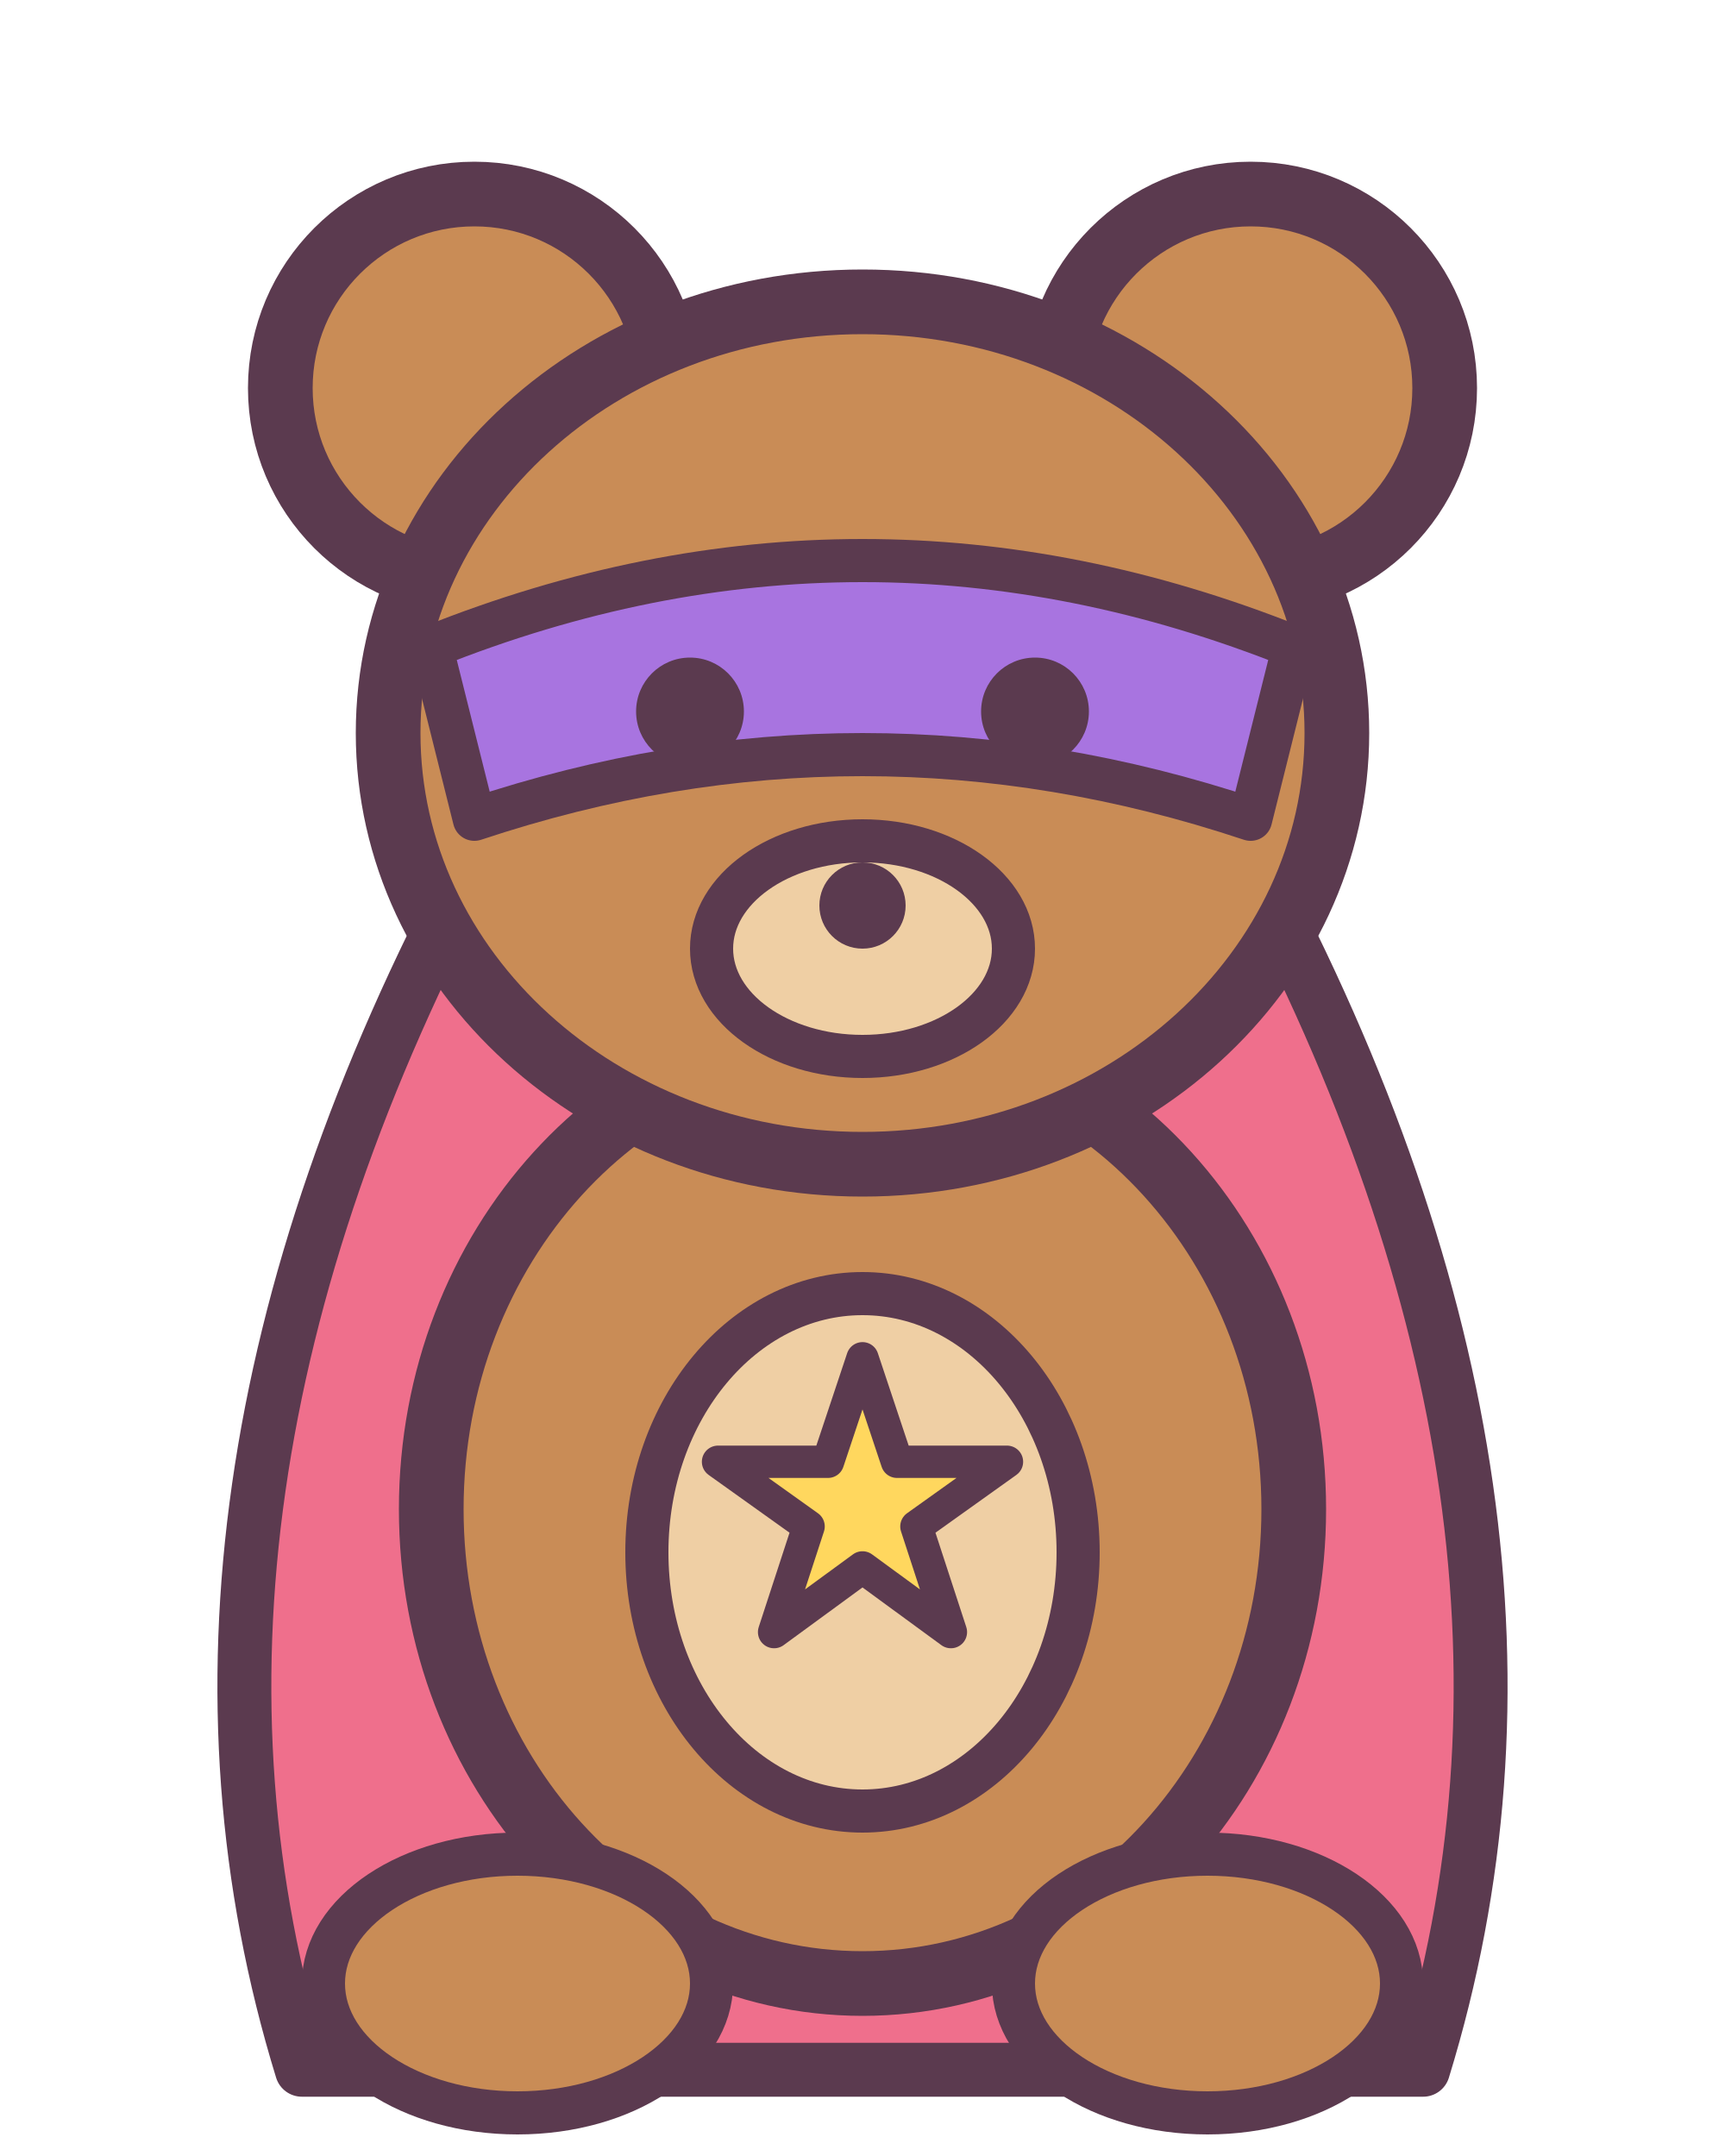
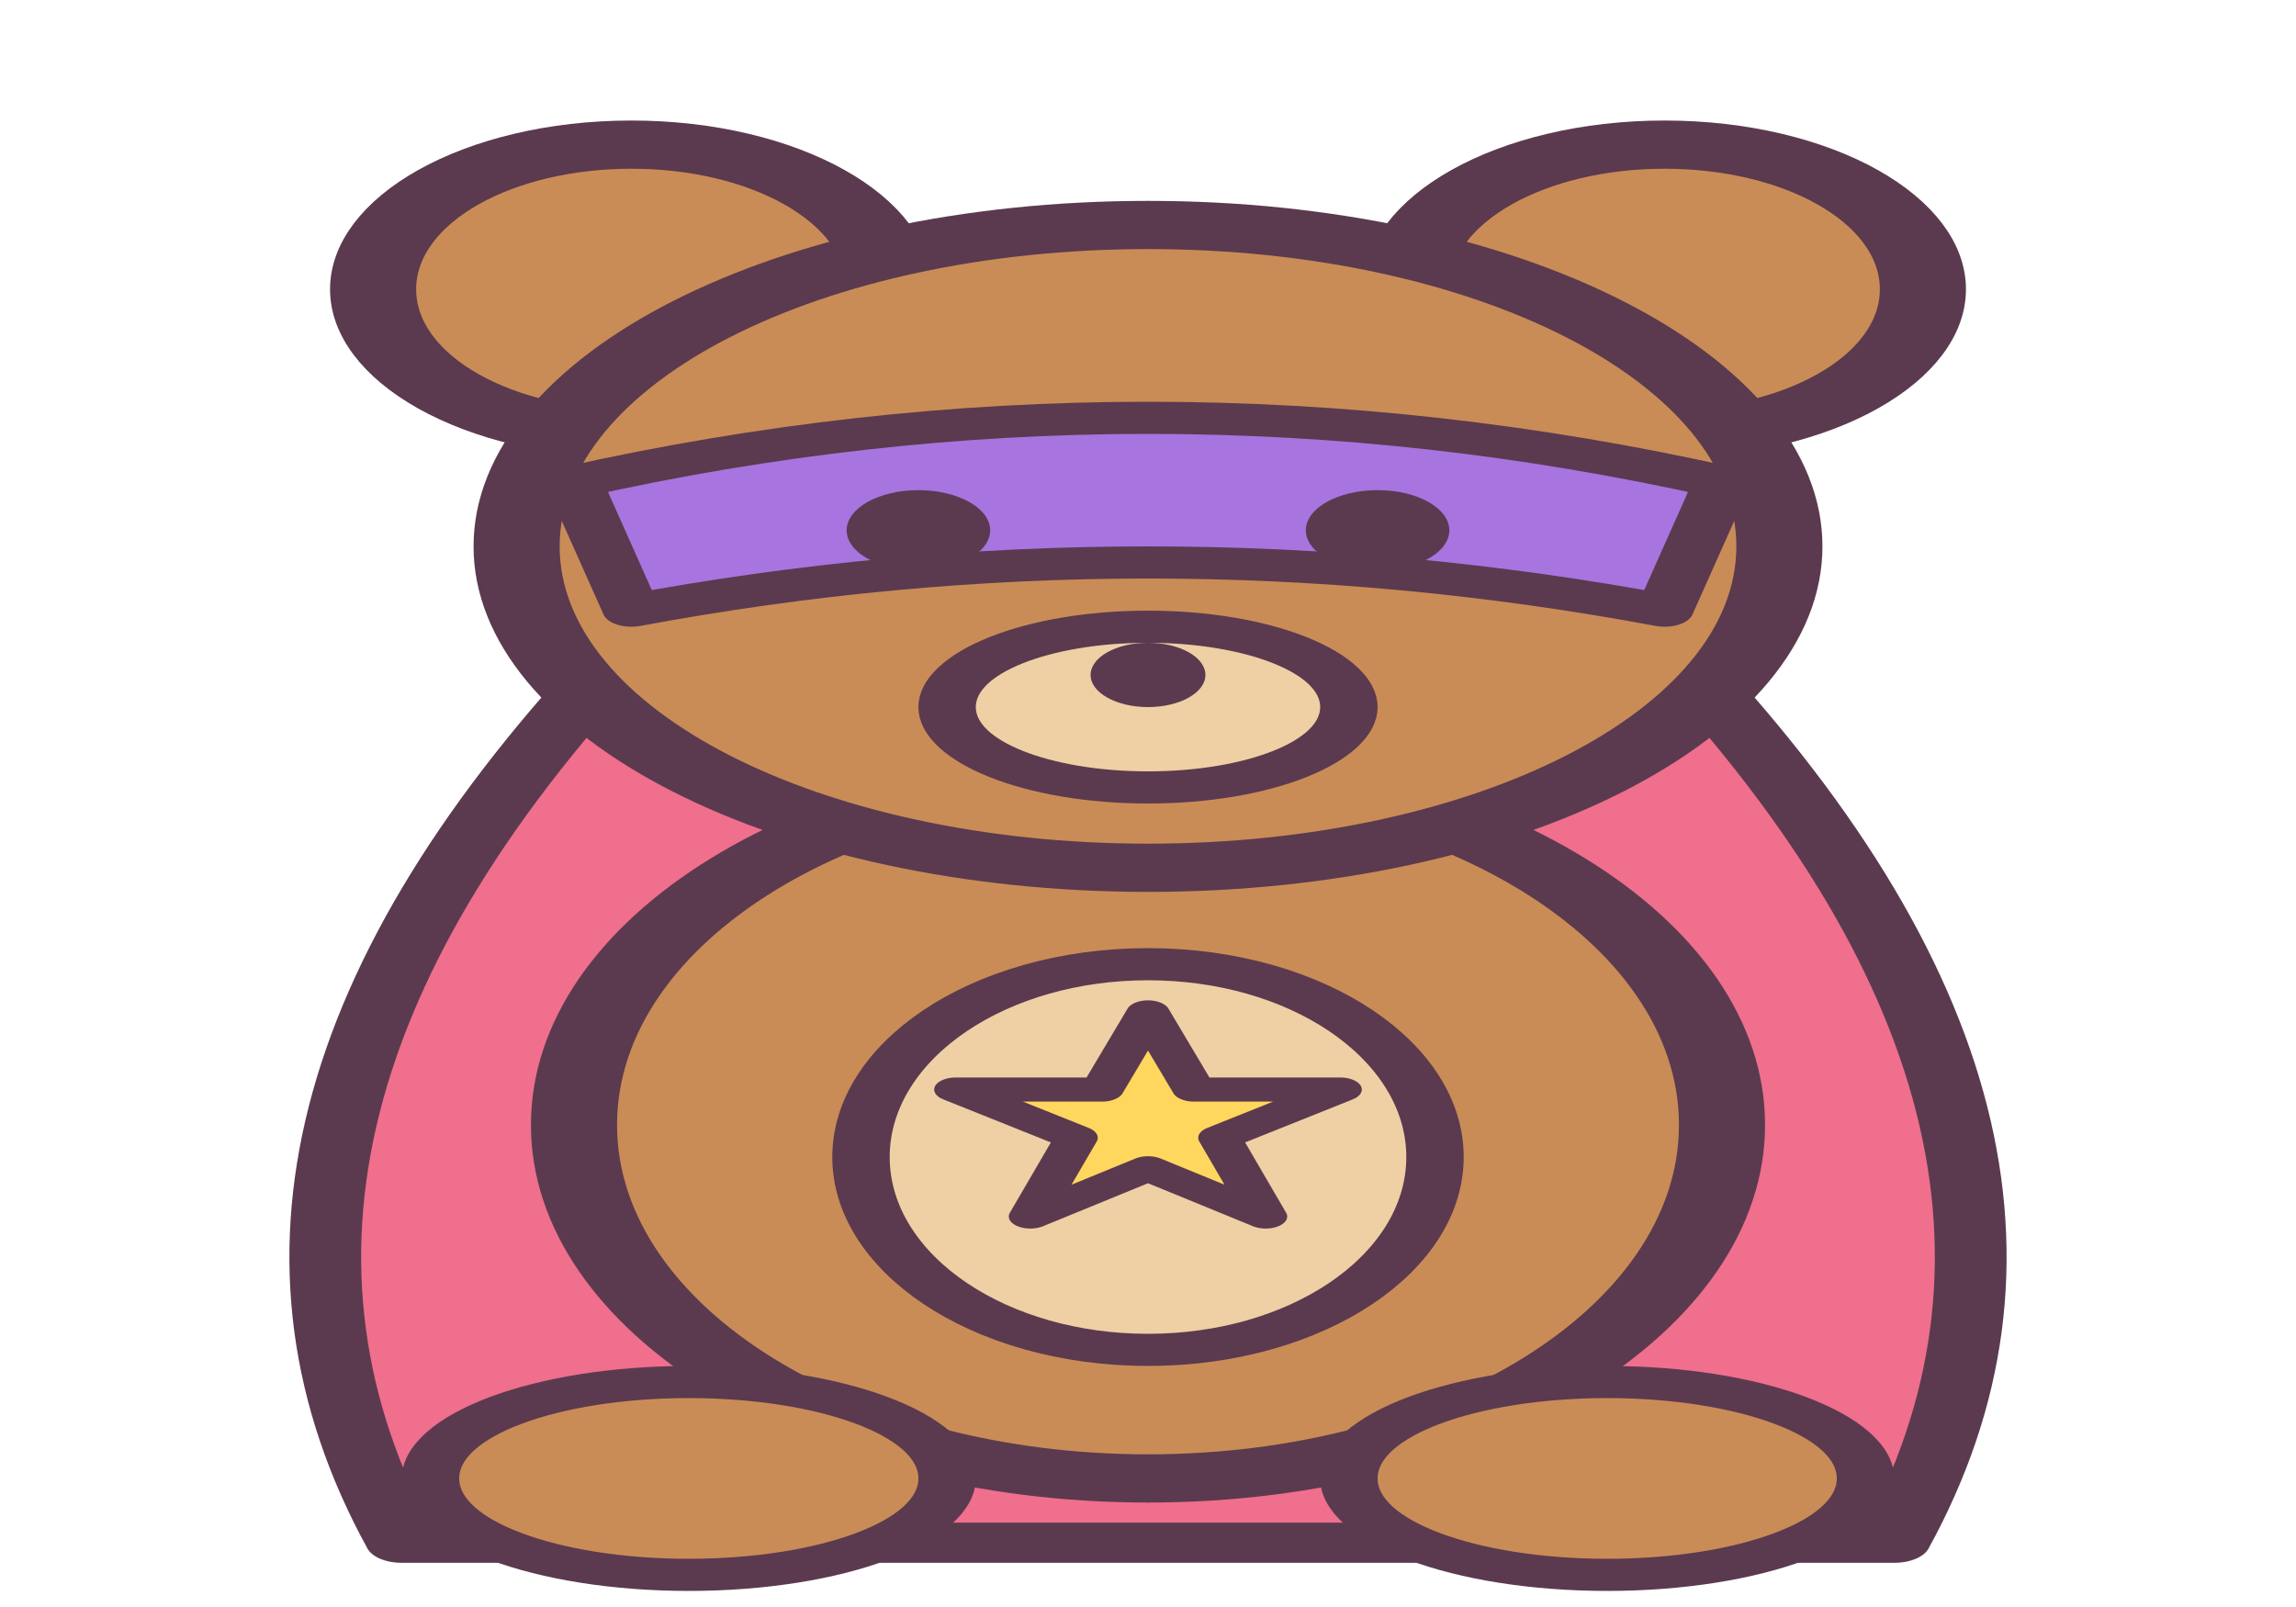
- <svg xmlns="http://www.w3.org/2000/svg" width="80" height="100" viewBox="0 0 80 100">
+ <svg xmlns="http://www.w3.org/2000/svg" width="110" height="77" preserveAspectRatio="none" viewBox="0 0 80 100">
  <defs />
  <g stroke="#5b3a4f" stroke-width="3" stroke-linejoin="round" stroke-linecap="round">
    <path d="M22,40 Q6,70 14,96 L66,96 Q74,70 58,40 Z" fill="#ef6f8c" stroke-width="2.5" />
    <ellipse cx="40" cy="70" rx="20" ry="22" fill="#c98c56" />
    <ellipse cx="24" cy="92" rx="9" ry="6" fill="#c98c56" stroke-width="2" />
    <ellipse cx="56" cy="92" rx="9" ry="6" fill="#c98c56" stroke-width="2" />
    <ellipse cx="40" cy="72" rx="10" ry="12" fill="#efcfa4" stroke-width="2" />
    <polygon points="40.0,63.0 41.6,67.8 46.7,67.8 42.5,70.8 44.1,75.7 40.0,72.7 35.9,75.7 37.5,70.8 33.3,67.8 38.4,67.8" fill="#ffd75e" stroke-width="1.5" />
    <circle cx="22" cy="18" r="9" fill="#c98c56" />
    <circle cx="58" cy="18" r="9" fill="#c98c56" />
    <ellipse cx="40" cy="34" rx="22" ry="20" fill="#c98c56" />
    <path d="M20,30 Q40,22 60,30 L58,38 Q40,32 22,38 Z" fill="#a874e0" stroke-width="2" />
    <circle cx="32" cy="33" r="2.5" fill="#5b3a4f" stroke="none" />
    <circle cx="48" cy="33" r="2.5" fill="#5b3a4f" stroke="none" />
    <ellipse cx="40" cy="44" rx="7" ry="5" fill="#efcfa4" stroke-width="2" />
    <circle cx="40" cy="42" r="2" fill="#5b3a4f" stroke="none" />
  </g>
</svg>
